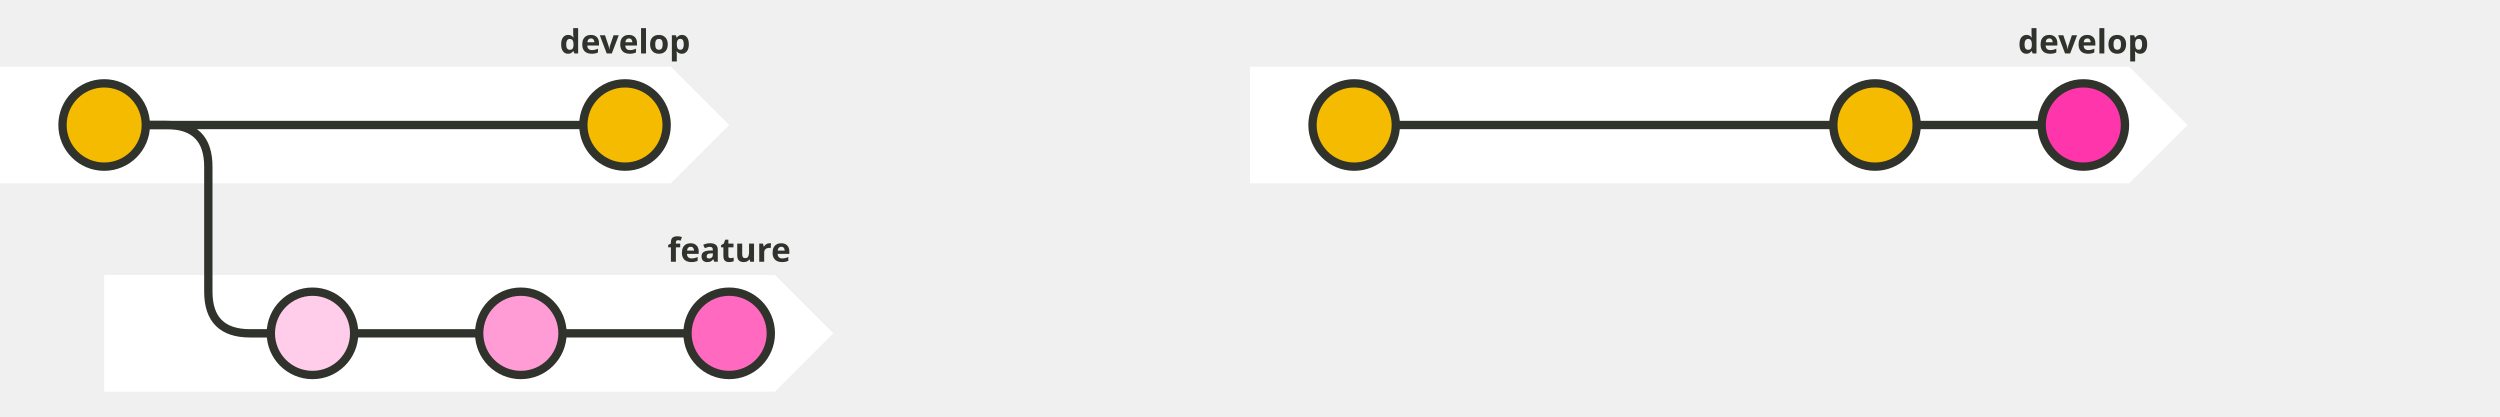
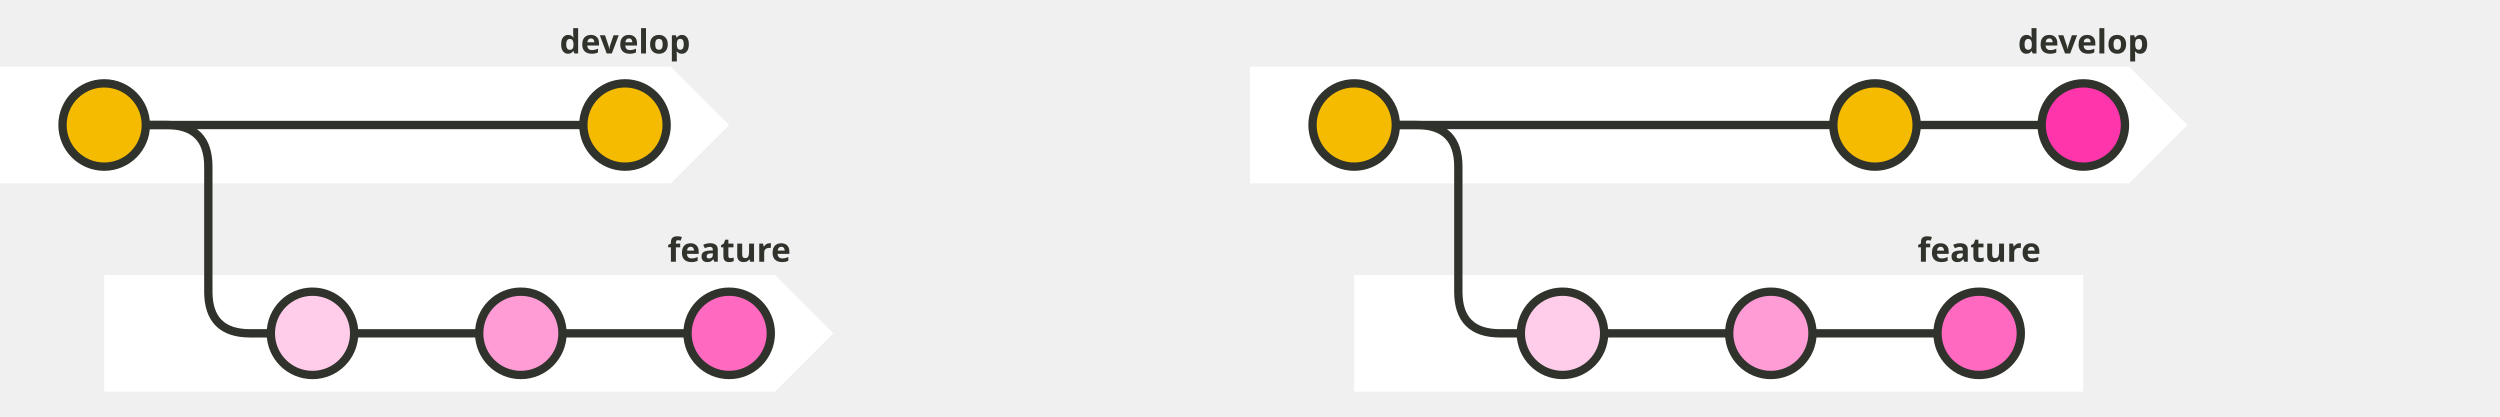
<svg xmlns="http://www.w3.org/2000/svg" id="svg20220701-10-1" width="100%" viewBox="0 0 1200 200">
  <style>
      #svg20220701-10-1 {
        border: 1px solid #e8e8e8;
        background-color: #f5f5f5;
      }
      .svg20220701-10-t1 {
        font-family: sans-serif;
        font-size: 16px;
        font-weight: bold;
        dominant-baseline: middle;
      }
  </style>
  <path stroke="none" fill="#ffffff" d="M 0 32 L 322 32 L 350 60 L 322 88 L 0 88 Z" />
  <path stroke="none" fill="#ffffff" d="M 50 132 L 372 132 L 400 160 L 372 188 L 50 188 Z" />
  <path stroke="none" fill="#ffffff" d="M 600 32 L 1022 32 L 1050 60 L 1022 88 L 600 88 Z" />
+   <path stroke="none" fill="#ffffff" d="M 650 132 L 1000 132 L 1000 188 L 650 188 Z" />
  <path stroke-width="4" fill="none" stroke="#2f332b" d="M 70 60 L 280 60" />
  <path stroke-width="4" fill="none" stroke="#2f332b" d="M 70 60 L 80 60 Q 100 60 100 80 L 100 140 Q 100 160 120 160 L 130 160" />
  <path stroke-width="4" fill="none" stroke="#2f332b" d="M 170 160 L 230 160" />
  <path stroke-width="4" fill="none" stroke="#2f332b" d="M 270 160 L 330 160" />
  <path stroke-width="4" fill="none" stroke="#2f332b" d="M 670 60 L 880 60" />
  <path stroke-width="4" fill="none" stroke="#2f332b" d="M 920 60 L 980 60" />
+   <path stroke-width="4" fill="none" stroke="#2f332b" d="M 670 60 L 680 60 Q 700 60 700 80 L 700 140 Q 700 160 720 160 L 730 160" />
+   <path stroke-width="4" fill="none" stroke="#2f332b" d="M 770 160 L 830 160" />
+   <path stroke-width="4" fill="none" stroke="#2f332b" d="M 870 160 L 930 160" />
  <circle cx="50" cy="60" r="20" stroke-width="4" stroke="#2f332b" fill="#f5bb00" />
  <circle cx="300" cy="60" r="20" stroke-width="4" stroke="#2f332b" fill="#f5bb00" />
  <circle cx="150" cy="160" r="20" stroke-width="4" stroke="#2f332b" fill="#ffcdea" />
  <circle cx="250" cy="160" r="20" stroke-width="4" stroke="#2f332b" fill="#ff9bd5" />
  <circle cx="350" cy="160" r="20" stroke-width="4" stroke="#2f332b" fill="#ff69c0" />
  <circle cx="650" cy="60" r="20" stroke-width="4" stroke="#2f332b" fill="#f5bb00" />
  <circle cx="900" cy="60" r="20" stroke-width="4" stroke="#2f332b" fill="#f5bb00" />
  <circle cx="1000" cy="60" r="20" stroke-width="4" stroke="#2f332b" fill="#ff36ab" />
+   <circle cx="750" cy="160" r="20" stroke-width="4" stroke="#2f332b" fill="#ffcdea" />
+   <circle cx="850" cy="160" r="20" stroke-width="4" stroke="#2f332b" fill="#ff9bd5" />
+   <circle cx="950" cy="160" r="20" stroke-width="4" stroke="#2f332b" fill="#ff69c0" />
  <text class="svg20220701-10-t1" x="300" y="20" fill="#2f332b" text-anchor="middle">develop</text>
  <text class="svg20220701-10-t1" x="350" y="120" fill="#2f332b" text-anchor="middle">feature</text>
  <text class="svg20220701-10-t1" x="1000" y="20" fill="#2f332b" text-anchor="middle">develop</text>
+   <text class="svg20220701-10-t1" x="950" y="120" fill="#2f332b" text-anchor="middle">feature</text>
</svg>
